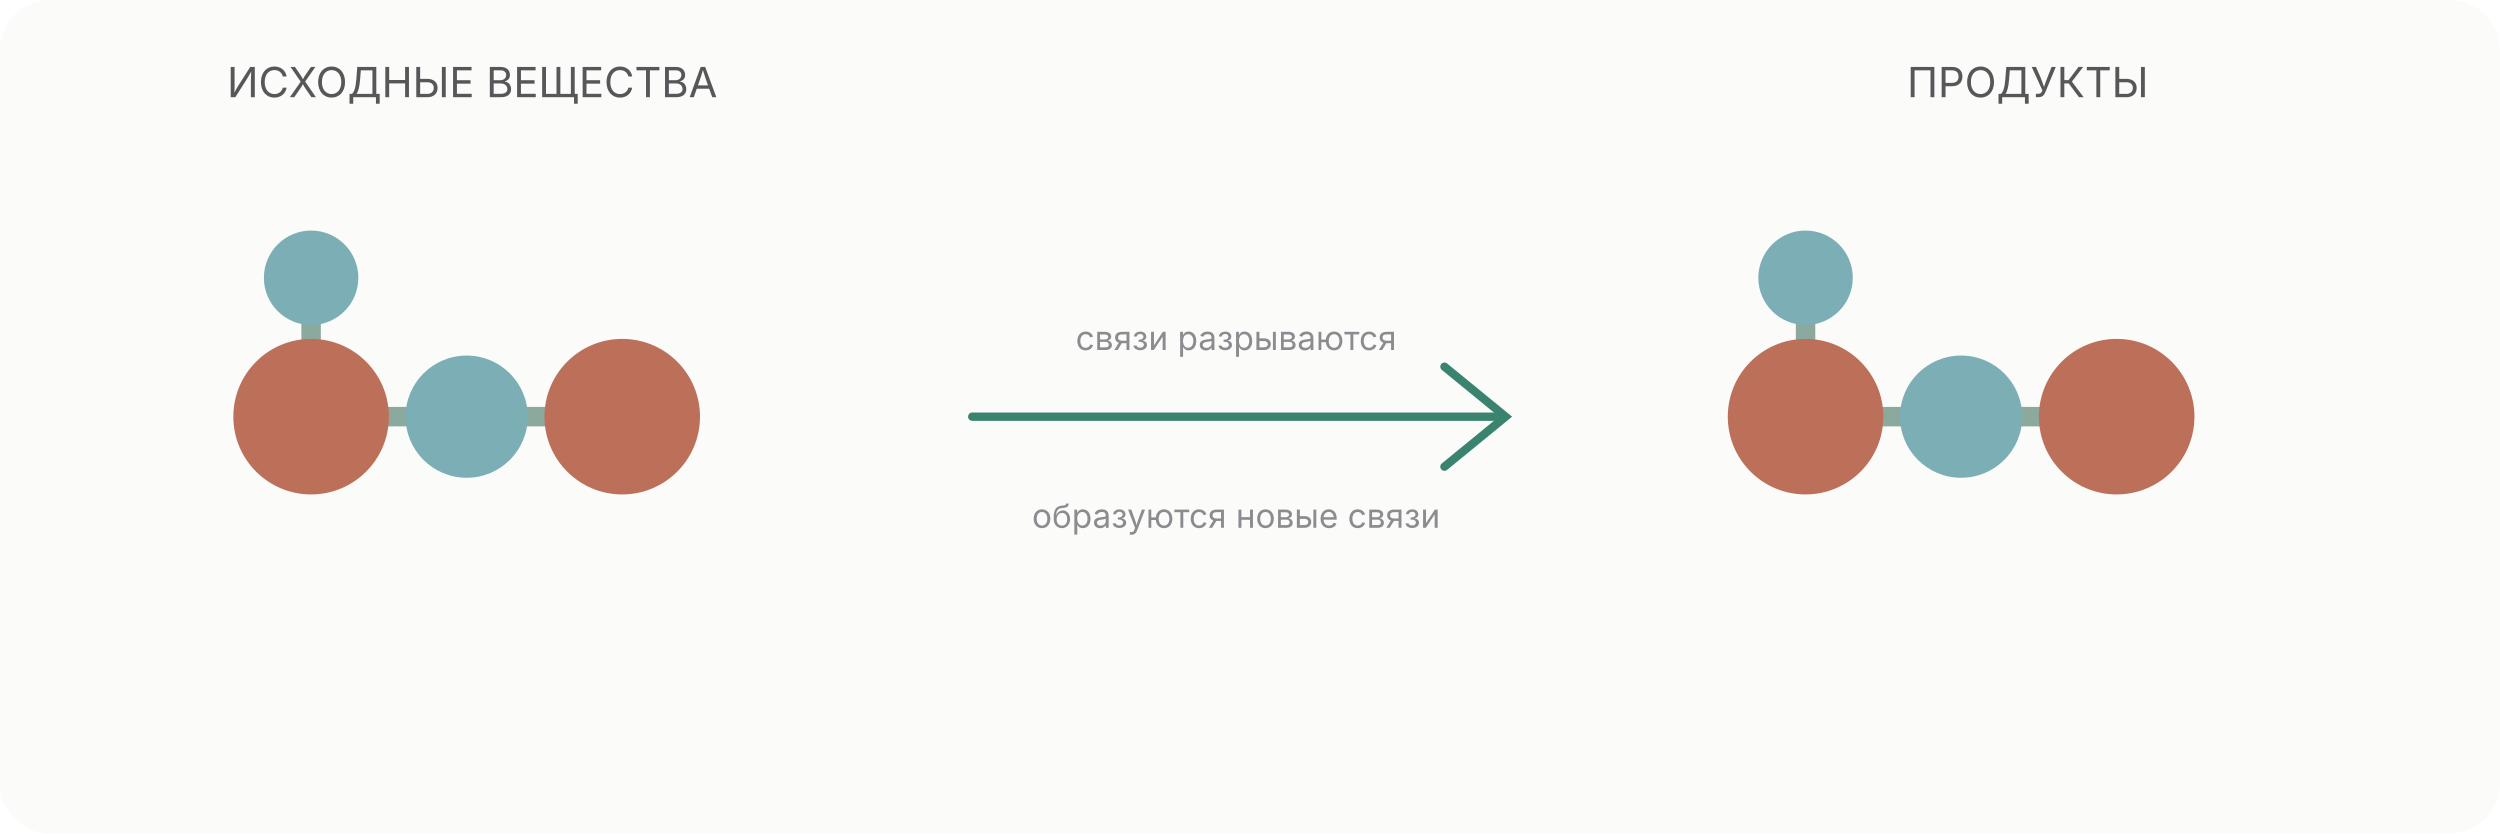
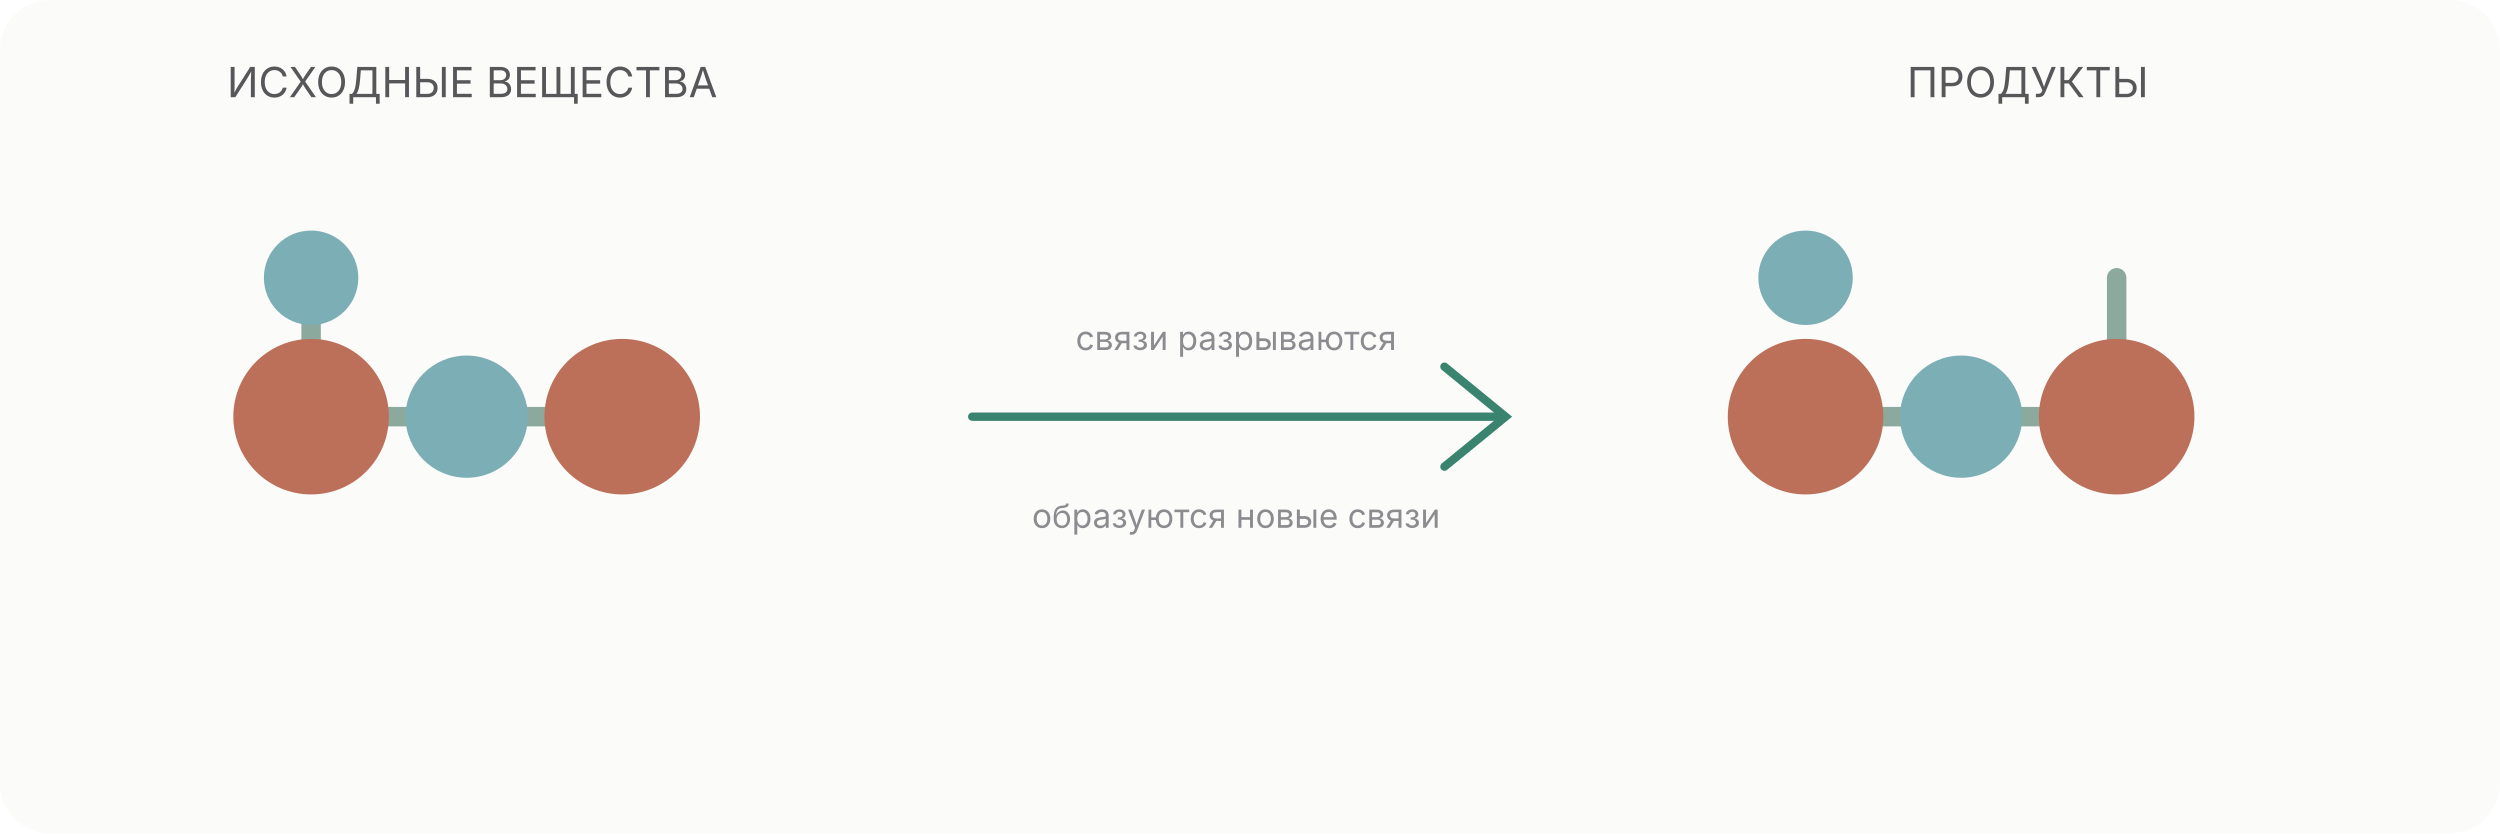
<svg xmlns="http://www.w3.org/2000/svg" viewBox="0 0 900 300" role="img" aria-labelledby="t d">
  <rect width="900" height="300" rx="18" fill="#fbfbfa" />
  <g font-family="Inter,Arial" font-size="15" fill="#57575a" text-anchor="middle">
    <text x="170" y="35">ИСХОДНЫЕ ВЕЩЕСТВА</text>
    <text x="730" y="35">ПРОДУКТЫ</text>
  </g>
  <g stroke="#8ca99e" stroke-width="7" stroke-linecap="round">
    <path d="M112 150L168 150M168 150L224 150M112 150L112 100" />
-     <path d="M650 150L706 150M706 150L762 150M650 150L650 100" />
+     <path d="M650 150L706 150M706 150L762 150M762 150L762 100" />
  </g>
  <g>
    <circle cx="112" cy="150" r="28" fill="#bd7059" />
    <circle cx="168" cy="150" r="22" fill="#7caeb5" />
    <circle cx="224" cy="150" r="28" fill="#bd7059" />
    <circle cx="112" cy="100" r="17" fill="#7caeb5" />
    <circle cx="650" cy="150" r="28" fill="#bd7059" />
    <circle cx="706" cy="150" r="22" fill="#7caeb5" />
    <circle cx="762" cy="150" r="28" fill="#bd7059" />
    <circle cx="650" cy="100" r="17" fill="#7caeb5" />
  </g>
  <g stroke="#39836f" stroke-width="3" fill="none" stroke-linecap="round">
    <path d="M350 150H540" />
    <path d="M520 132L542 150L520 168" />
  </g>
  <g fill="#8c8c90" font-family="Inter,Arial" font-size="12" text-anchor="middle">
    <text x="445" y="126">связи разрываются</text>
    <text x="445" y="190">образуются новые связи</text>
  </g>
</svg>
